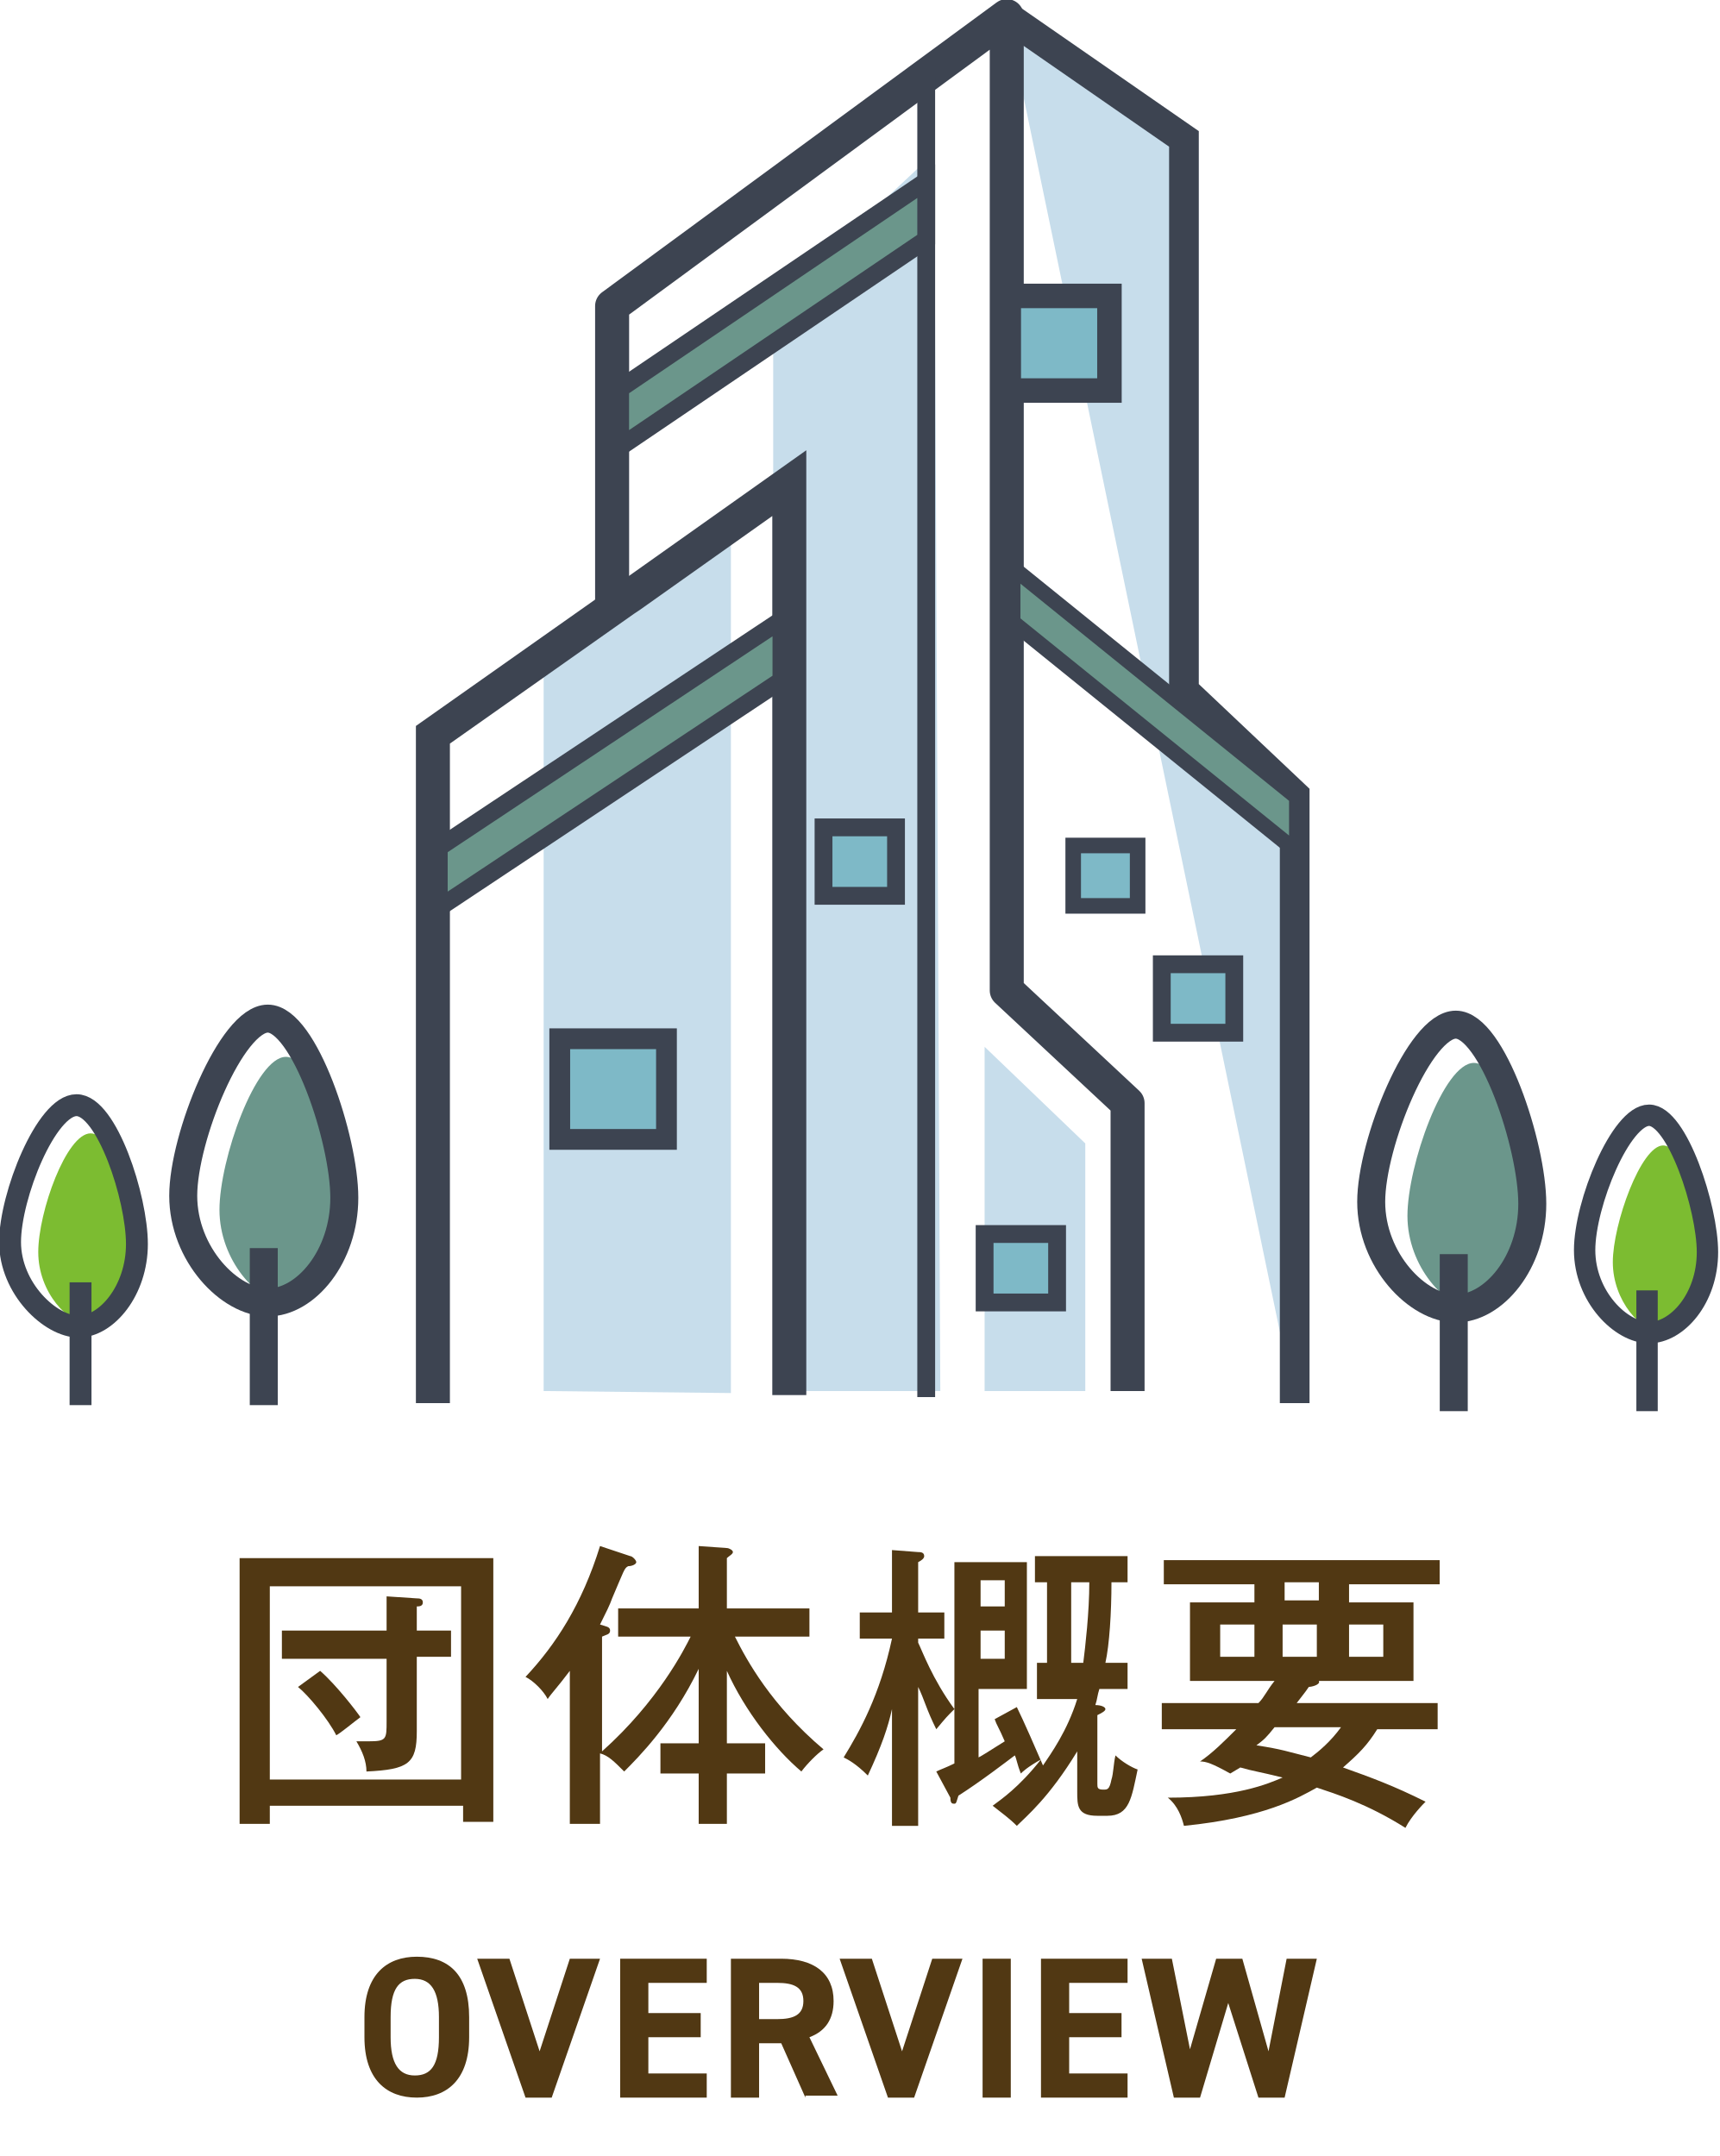
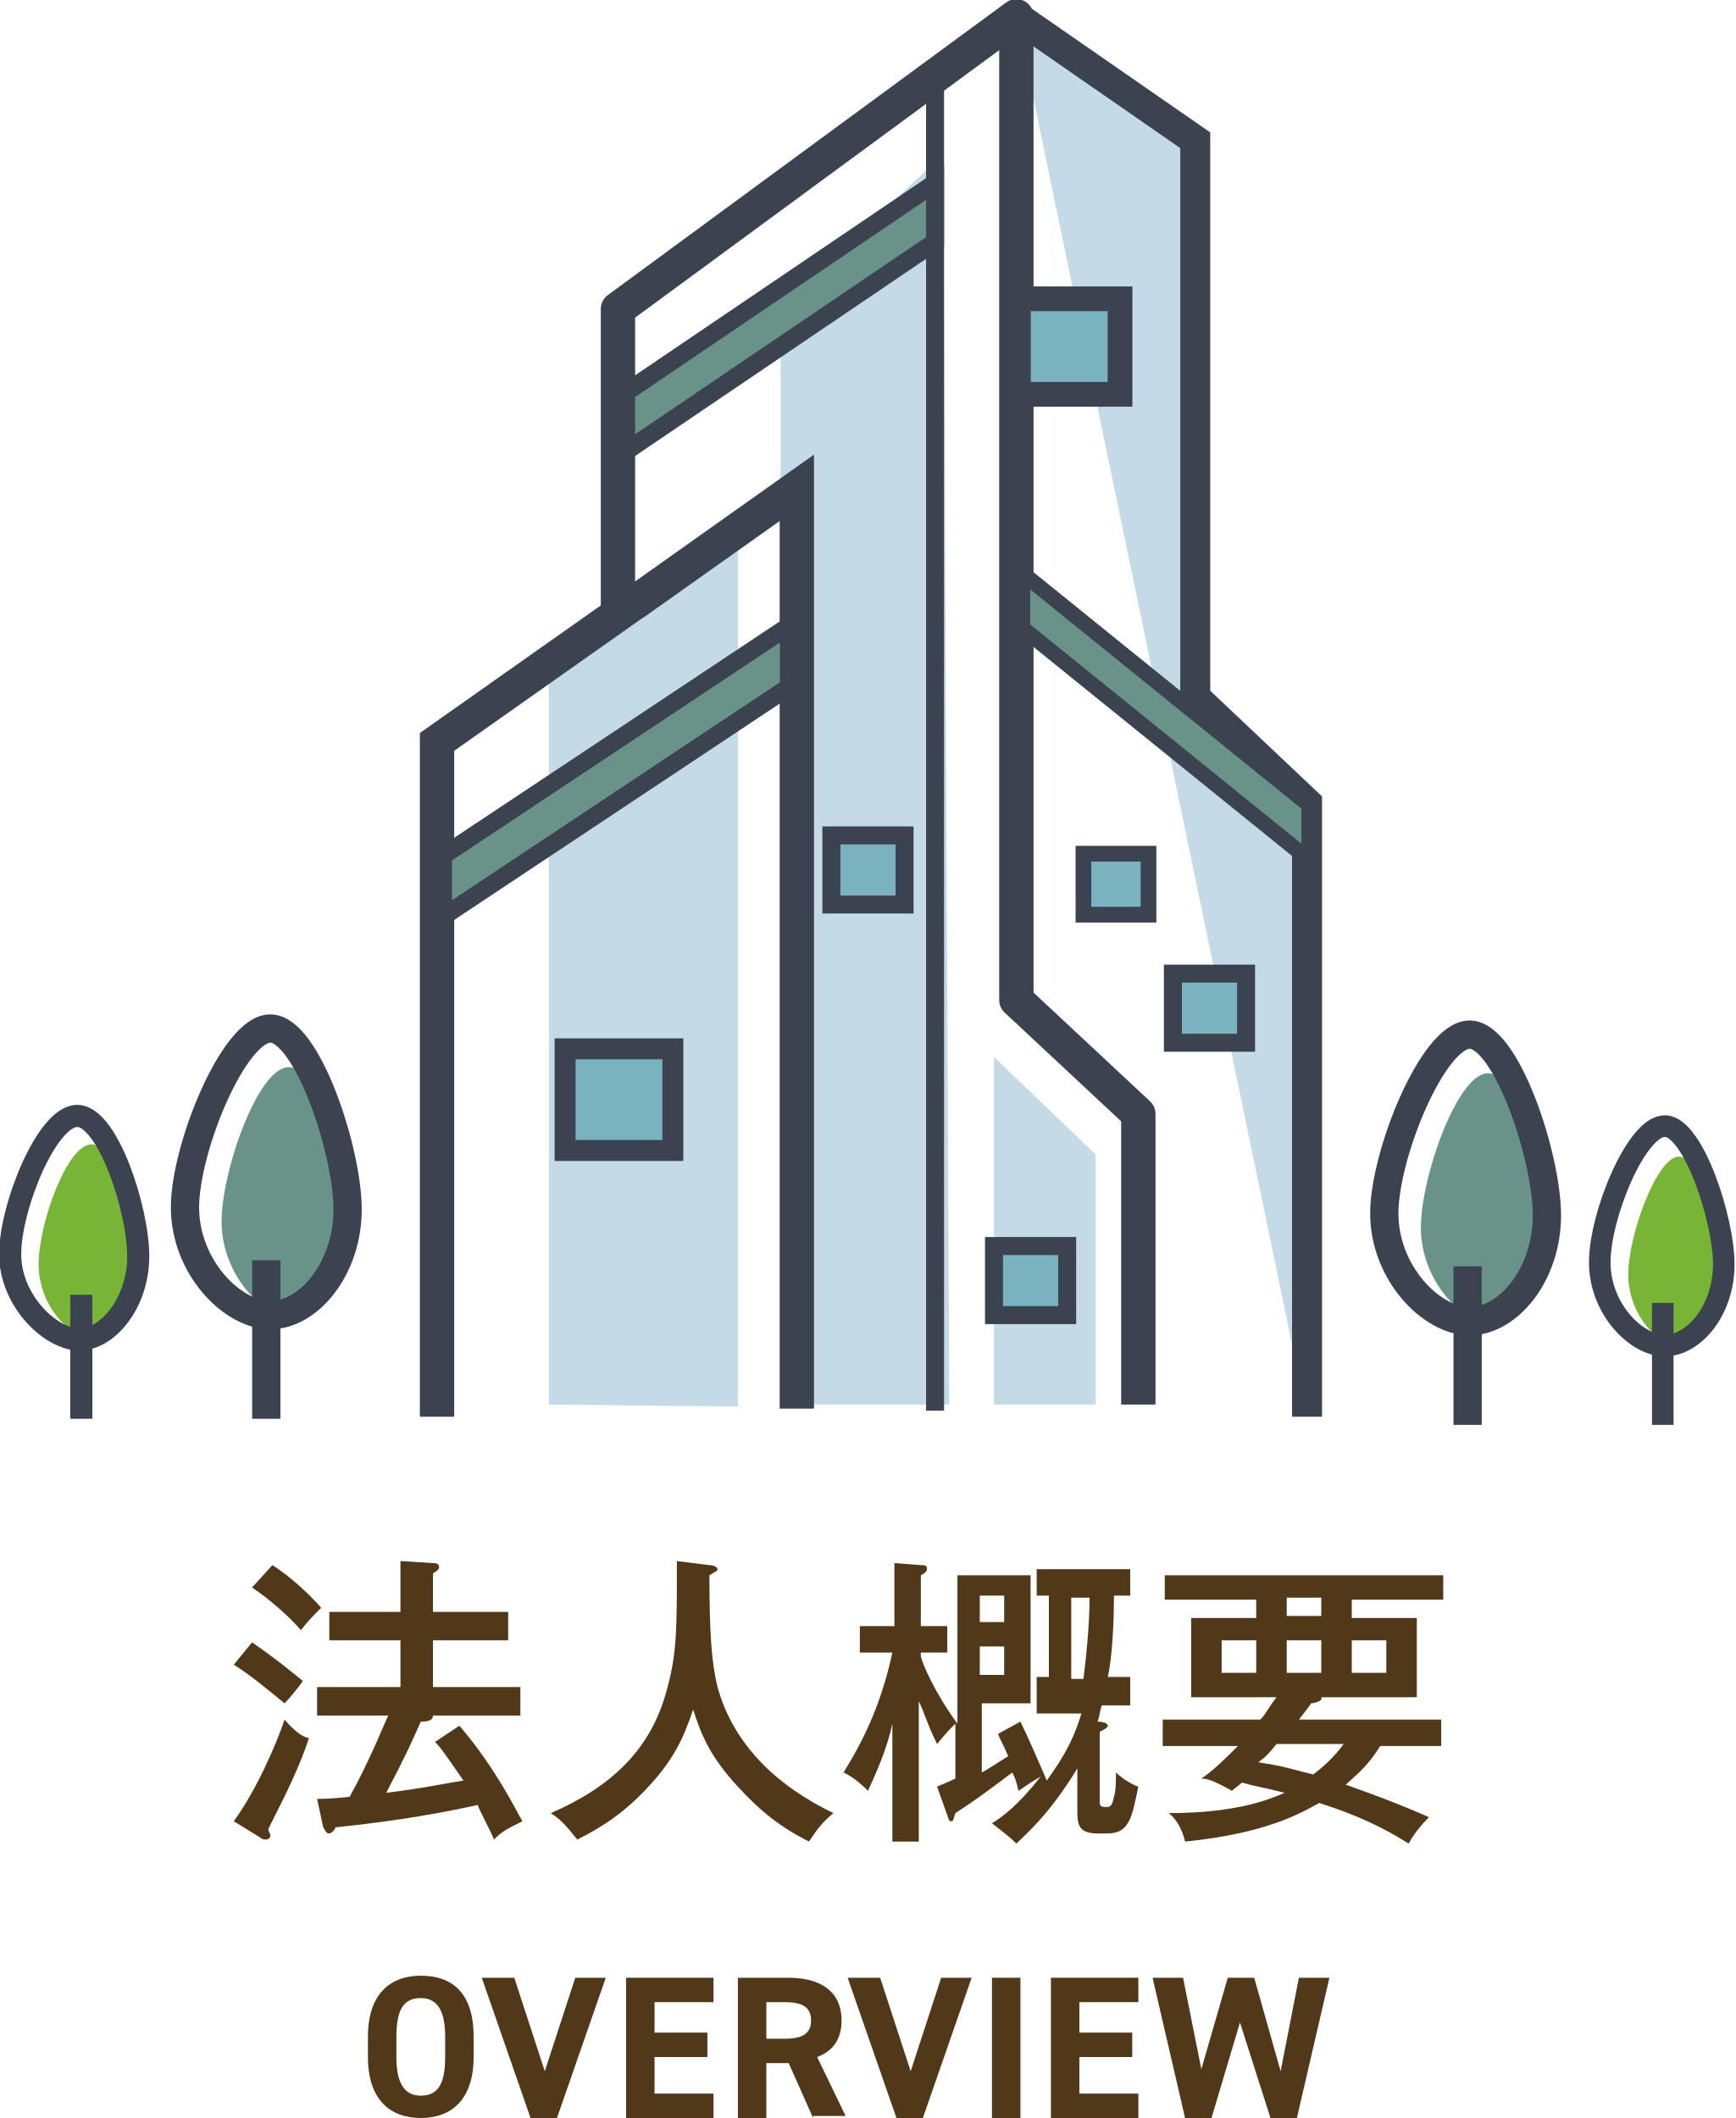
- <svg xmlns="http://www.w3.org/2000/svg" version="1.1" id="レイヤー_1" x="0px" y="0px" viewBox="0 0 85.4 107.1" style="enable-background:new 0 0 85.4 107.1;" xml:space="preserve">
+ <svg xmlns="http://www.w3.org/2000/svg" version="1.1" id="レイヤー_1" x="0px" y="0px" viewBox="0 0 85.4 104.2" style="enable-background:new 0 0 85.4 104.2;" xml:space="preserve">
  <style type="text/css">
- 	.st0{fill:#513813;}
- 	.st1{fill:#6B968B;}
- 	.st2{fill:#C7DDEB;}
- 	.st3{fill:none;stroke:#3D4451;stroke-width:1.689;stroke-miterlimit:10;}
- 	.st4{fill:none;stroke:#3D4451;stroke-width:1.689;stroke-linejoin:round;stroke-miterlimit:10;}
- 	.st5{fill:none;stroke:#3D4451;stroke-width:1.475;stroke-miterlimit:10;}
- 	.st6{fill:none;stroke:#3D4451;stroke-width:0.885;stroke-linejoin:round;stroke-miterlimit:10;}
- 	.st7{fill:#6B968B;stroke:#3D4451;stroke-width:0.885;stroke-miterlimit:10;}
- 	.st8{fill:#7EB9C7;stroke:#3D4451;stroke-width:0.885;stroke-miterlimit:10;}
- 	.st9{fill:#7EB9C7;stroke:#3D4451;stroke-width:1.217;stroke-miterlimit:10;}
- 	.st10{fill:#7EB9C7;stroke:#3D4451;stroke-width:1.032;stroke-miterlimit:10;}
- 	.st11{fill:#6B968B;stroke:#3D4451;stroke-width:0.76;stroke-miterlimit:10;}
- 	.st12{fill:#7EB9C7;stroke:#3D4451;stroke-width:0.773;stroke-miterlimit:10;}
- 	.st13{fill:#6B968B;stroke:#3D4451;stroke-width:0.868;stroke-miterlimit:10;}
- 	.st14{fill:none;stroke:#3D4451;stroke-width:1.39;stroke-miterlimit:10;}
- 	.st15{fill:#7CBC31;}
- 	.st16{fill:none;stroke:#3D4451;stroke-width:1.087;stroke-miterlimit:10;}
- 	.st17{fill:none;stroke:#3D4451;stroke-width:1.061;stroke-miterlimit:10;}
+ 	.st0{fill:#503819;}
+ 	.st1{fill:#699288;}
+ 	.st2{fill:#C4DAE7;}
+ 	.st3{fill:none;stroke:#3C4350;stroke-width:1.689;stroke-miterlimit:10;}
+ 	.st4{fill:none;stroke:#3C4350;stroke-width:1.689;stroke-linejoin:round;stroke-miterlimit:10;}
+ 	.st5{fill:none;stroke:#3C4350;stroke-width:1.475;stroke-miterlimit:10;}
+ 	.st6{fill:none;stroke:#3C4350;stroke-width:0.885;stroke-linejoin:round;stroke-miterlimit:10;}
+ 	.st7{fill:#699288;stroke:#3C4350;stroke-width:0.885;stroke-miterlimit:10;}
+ 	.st8{fill:#7AB2BF;stroke:#3C4350;stroke-width:0.885;stroke-miterlimit:10;}
+ 	.st9{fill:#7AB2BF;stroke:#3C4350;stroke-width:1.217;stroke-miterlimit:10;}
+ 	.st10{fill:#7AB2BF;stroke:#3C4350;stroke-width:1.032;stroke-miterlimit:10;}
+ 	.st11{fill:#699288;stroke:#3C4350;stroke-width:0.76;stroke-miterlimit:10;}
+ 	.st12{fill:#7AB2BF;stroke:#3C4350;stroke-width:0.773;stroke-miterlimit:10;}
+ 	.st13{fill:#699288;stroke:#3C4350;stroke-width:0.868;stroke-miterlimit:10;}
+ 	.st14{fill:none;stroke:#3C4350;stroke-width:1.39;stroke-miterlimit:10;}
+ 	.st15{fill:#78B436;}
+ 	.st16{fill:none;stroke:#3C4350;stroke-width:1.087;stroke-miterlimit:10;}
+ 	.st17{fill:none;stroke:#3C4350;stroke-width:1.061;stroke-miterlimit:10;}
</style>
  <g>
    <g>
      <g>
        <g>
-           <path class="st0" d="M13.4,89.8v0.8h-1.5V77.4h12.6v13.1h-1.5v-0.8H13.4z M22.9,88.4v-9.6h-9.5v9.6H22.9z M19.2,79.3l1.5,0.1      c0.1,0,0.3,0,0.3,0.2c0,0.2-0.2,0.2-0.3,0.2V81h1.7v1.3h-1.7V86c0,1.6-0.4,1.9-2.5,2c0-0.5-0.2-1-0.5-1.5c0.2,0,0.3,0,0.6,0      c0.9,0,0.9-0.1,0.9-1v-3.1H14V81h5.2V79.3z M15.9,83c0.8,0.7,1.8,2,2,2.3c-0.4,0.3-1,0.8-1.2,0.9c-0.4-0.8-1.4-2-1.9-2.4      L15.9,83z" />
-           <path class="st0" d="M30.7,81.3v-1.4h4v-3.1l1.4,0.1c0.1,0,0.3,0.1,0.3,0.2c0,0.1-0.2,0.2-0.3,0.3v2.5h4.1v1.4h-3.7      c0.6,1.2,1.8,3.4,4.4,5.6c-0.3,0.2-0.8,0.7-1.1,1.1c-1.3-1.1-2.8-3-3.7-5v3.6h1.9v1.5h-1.9v2.5h-1.4v-2.5h-1.9v-1.5h1.9v-3.7      c-1.3,2.7-3,4.4-3.7,5.1c-0.5-0.5-0.8-0.8-1.2-0.9v3.5h-1.5V83c-0.6,0.8-0.9,1.1-1.1,1.4c-0.2-0.4-0.7-0.9-1.1-1.1      c1.5-1.6,2.8-3.6,3.7-6.5l1.5,0.5c0.1,0,0.3,0.2,0.3,0.3c0,0.1-0.2,0.2-0.4,0.2C31,77.9,31,78,30.4,79.4      c-0.1,0.3-0.3,0.7-0.6,1.3c0.3,0.1,0.5,0.1,0.5,0.3c0,0.2-0.2,0.2-0.4,0.3V87c2.8-2.5,4.1-5.1,4.4-5.7H30.7z" />
-           <path class="st0" d="M51.5,83.9v-1.3H52v-4h-0.6v-1.3h4.6v1.3h-0.8c0,1.5-0.1,3.1-0.3,4h1.1v1.3h-1.4c-0.1,0.3-0.1,0.5-0.2,0.8      c0.3,0,0.5,0.1,0.5,0.2s-0.2,0.2-0.4,0.3v3.4c0,0.2,0,0.3,0.3,0.3c0.2,0,0.3,0,0.4-0.5c0.1-0.3,0.1-0.8,0.2-1.2      c0.3,0.3,0.8,0.6,1.1,0.7c-0.3,1.4-0.4,2.3-1.5,2.3h-0.5c-1,0-1-0.5-1-1.2v-2c-1.4,2.3-2.5,3.2-3,3.7c-0.4-0.4-0.7-0.6-1.2-1      c0.4-0.3,1.3-0.9,2.4-2.3c-0.7,0.4-0.9,0.6-1,0.7c-0.2-0.5-0.2-0.7-0.3-0.9c-0.4,0.3-1.7,1.3-2.8,2c-0.1,0.3-0.1,0.4-0.2,0.4      c-0.1,0-0.2,0-0.2-0.3L46.5,88c0.2-0.1,0.5-0.2,0.9-0.4v-2.7c-0.4,0.4-0.4,0.4-0.9,1c-0.5-1-0.6-1.5-0.9-2.1v6.9h-1.3v-5.8      c-0.2,0.9-0.5,1.8-1.2,3.3c-0.6-0.6-1-0.8-1.2-0.9c0.8-1.3,1.8-3.1,2.4-5.9h-1.6v-1.3h1.6v-3.1l1.3,0.1c0.1,0,0.3,0,0.3,0.2      c0,0.1-0.1,0.2-0.3,0.3v2.5h1.3v1.3h-1.3v0.2c0.2,0.4,0.7,1.8,1.8,3.3v-7.3H51v6.3h-2.4v3.4c0.2-0.1,0.5-0.3,1.3-0.8      c-0.3-0.7-0.4-0.8-0.5-1.1l1.1-0.6c0.3,0.6,1,2.2,1.3,2.9c0.4-0.6,1.2-1.7,1.7-3.3H51.5z M49.9,79.8v-1.3h-1.2v1.3H49.9z       M48.7,81v1.4h1.2V81H48.7z M53.2,78.6v4h0.6c0.1-0.8,0.3-2.5,0.3-4H53.2z" />
-           <path class="st0" d="M61.1,88.1c-0.9-0.5-1.2-0.6-1.5-0.6c0.6-0.4,1.2-1,1.8-1.6h-3.7v-1.3h4.8c0.3-0.3,0.4-0.6,0.8-1.1h-4.2      v-3.9h3.2v-0.9h-4.5v-1.2h13.7v1.2H67v0.9h3.2v3.9h-4.7c0.1,0.2-0.4,0.3-0.5,0.3c-0.2,0.3-0.3,0.4-0.6,0.8h7v1.3h-3      c-0.5,0.8-0.9,1.2-1.7,1.9c1.4,0.5,2.5,0.9,4.1,1.7c-0.1,0.1-0.7,0.7-1,1.3c-1.9-1.2-3.5-1.7-4.4-2c-0.9,0.5-2.6,1.5-6.6,1.9      c-0.1-0.4-0.3-1-0.8-1.4c3.4,0,5-0.7,5.7-1c-1.2-0.3-1.4-0.3-2.1-0.5L61.1,88.1z M62.3,80.7h-1.7v1.6h1.7V80.7z M63.3,85.8      c-0.4,0.5-0.5,0.6-0.9,0.9c1.3,0.2,1.5,0.3,2.7,0.6c0.4-0.3,1-0.8,1.5-1.5H63.3z M65.5,78.6h-1.7v0.9h1.7V78.6z M63.7,82.3h1.7      v-1.6h-1.7V82.3z M67,82.3h1.7v-1.6H67V82.3z" />
+           <path class="st0" d="M11.5,89.6c1.1-1.5,2.1-3.8,2.5-5c0.6,0.7,1,0.9,1.2,0.9c-0.6,1.9-1.9,4.2-2,4.5c0,0.1,0.1,0.2,0.1,0.3      c0,0.1-0.1,0.2-0.2,0.2c-0.1,0-0.2,0-0.3-0.1L11.5,89.6z M12.4,80.8c1.3,0.9,2,1.5,2.5,1.9c-0.2,0.3-0.7,0.9-0.9,1.1      c-1.1-0.9-1.7-1.4-2.5-1.9L12.4,80.8z M13.4,77c0.8,0.5,1.8,1.4,2.4,2.1c-0.5,0.5-0.6,0.6-1,1.1c-0.5-0.6-1.5-1.5-2.4-2.1      L13.4,77z M25,79.3v1.4h-3.7V83h4.3v1.4h-4.3c0,0.3-0.4,0.3-0.6,0.3c-0.4,0.9-0.7,1.6-1.7,3.5c1.7-0.2,3.1-0.5,3.8-0.6      c-0.9-1.3-1.1-1.6-1.4-1.9l1.2-0.8c1.8,2.1,2.8,4.2,3.1,4.7c-0.8,0.4-1,0.5-1.4,0.9c-0.1-0.3-0.7-1.4-0.8-1.7      c-2.7,0.6-5.1,0.9-7,1.1c0,0.1-0.2,0.3-0.3,0.3c-0.2,0-0.2-0.2-0.3-0.3l-0.3-1.4c0.3,0,0.6,0,1.6-0.1c1-1.8,1.7-3.6,1.9-4h-3.5      V83h4.1v-2.3h-3.5v-1.4h3.5v-2.5l1.6,0.1c0.1,0,0.3,0,0.3,0.2c0,0.1-0.1,0.2-0.3,0.3v1.9H25z" />
+           <path class="st0" d="M34.9,77c0.2,0,0.4,0.1,0.4,0.2c0,0.1-0.1,0.1-0.4,0.3c0,2.8,0.1,4.3,0.4,5.5c0.8,2.9,3,4.9,5.7,6.2      c-0.6,0.5-0.8,0.8-1.2,1.4c-1.4-0.7-2.4-1.5-3.5-2.7c-1.3-1.4-1.8-2.5-2.2-3.8c-0.5,1.5-1,2.5-2.2,3.8c-1.2,1.3-2.3,2-3.5,2.6      c-0.5-0.6-0.7-0.9-1.3-1.3c3-1.3,4.8-3.1,5.6-5.7c0.6-2,0.6-3.1,0.6-6.7L34.9,77z" />
+           <path class="st0" d="M51,83.9v-1.4h0.6v-4H51v-1.3h4.6v1.3h-0.8c0,1.5-0.1,3.1-0.3,4h1.1v1.4h-1.4c-0.1,0.3-0.1,0.5-0.2,0.8      c0.3,0,0.5,0.1,0.5,0.2s-0.2,0.2-0.4,0.3v3.4c0,0.2,0,0.3,0.3,0.3c0.2,0,0.3,0,0.4-0.5c0.1-0.3,0.1-0.8,0.1-1.2      c0.3,0.3,0.8,0.6,1.1,0.7c-0.3,1.4-0.4,2.3-1.5,2.3H54c-1,0-1-0.5-1-1.2v-2c-1.4,2.3-2.5,3.2-3,3.7c-0.4-0.4-0.7-0.6-1.2-1      c0.5-0.3,1.3-0.9,2.4-2.3c-0.7,0.4-0.9,0.6-1.1,0.7c-0.1-0.5-0.2-0.7-0.3-0.9c-0.4,0.3-1.7,1.3-2.8,2c-0.1,0.3-0.1,0.4-0.2,0.4      c-0.1,0-0.1,0-0.2-0.3l-0.5-1.4c0.2-0.1,0.5-0.2,0.9-0.4v-2.7c-0.4,0.4-0.4,0.4-0.9,1c-0.5-1-0.6-1.5-0.9-2.1v6.9h-1.3v-5.8      c-0.2,0.9-0.5,1.8-1.2,3.3c-0.6-0.6-1-0.8-1.2-0.9c0.8-1.3,1.8-3.1,2.4-5.9h-1.6v-1.3h1.7v-3.1l1.3,0.1c0.2,0,0.3,0,0.3,0.2      c0,0.1-0.1,0.2-0.3,0.3v2.5h1.3v1.3h-1.3v0.2c0.1,0.4,0.7,1.8,1.8,3.3v-7.3h3.6v6.3h-2.4v3.4c0.2-0.1,0.5-0.3,1.3-0.8      c-0.3-0.7-0.4-0.8-0.5-1.1l1.1-0.6c0.3,0.6,1,2.2,1.3,2.9c0.4-0.6,1.2-1.6,1.7-3.3H51z M49.4,79.8v-1.3h-1.2v1.3H49.4z M48.2,81      v1.4h1.2V81H48.2z M52.7,78.6v4h0.6c0.1-0.8,0.3-2.5,0.3-4H52.7z" />
+           <path class="st0" d="M60.6,88.1c-0.9-0.5-1.2-0.6-1.5-0.6c0.6-0.4,1.2-1,1.8-1.6h-3.7v-1.3h4.8c0.3-0.3,0.4-0.6,0.8-1.1h-4.2      v-3.9h3.2v-0.9h-4.5v-1.2H71v1.2h-4.5v0.9h3.2v3.9H65c0.1,0.2-0.4,0.3-0.5,0.3c-0.2,0.3-0.3,0.4-0.6,0.8h7v1.3h-3      c-0.5,0.8-0.9,1.2-1.7,1.9c1.4,0.5,2.5,0.9,4.1,1.6c-0.1,0.1-0.7,0.7-1,1.3c-1.9-1.2-3.5-1.7-4.4-2c-0.9,0.5-2.6,1.5-6.6,1.9      c-0.1-0.4-0.3-1-0.8-1.4c3.4,0,5-0.7,5.7-1c-1.2-0.3-1.4-0.3-2.1-0.5L60.6,88.1z M61.8,80.7h-1.7v1.6h1.7V80.7z M62.8,85.8      c-0.4,0.5-0.5,0.6-0.9,0.9c1.3,0.2,1.5,0.3,2.7,0.6c0.4-0.3,1-0.8,1.5-1.5H62.8z M65,78.6h-1.7v0.9H65V78.6z M63.3,82.3H65v-1.6      h-1.7V82.3z M66.5,82.3h1.7v-1.6h-1.7V82.3z" />
        </g>
        <g>
-           <path class="st0" d="M20.7,104.2c-1.5,0-2.6-0.9-2.6-3v-1c0-2.1,1.1-3,2.6-3c1.6,0,2.6,0.9,2.6,3v1      C23.3,103.3,22.2,104.2,20.7,104.2z M19.4,101.2c0,1.3,0.4,1.9,1.2,1.9s1.2-0.5,1.2-1.9v-1c0-1.3-0.4-1.9-1.2-1.9      s-1.2,0.5-1.2,1.9V101.2z" />
+           <path class="st0" d="M20.7,104.2c-1.5,0-2.6-0.9-2.6-3v-1c0-2.1,1.1-3,2.6-3c1.6,0,2.6,0.9,2.6,3v1      C23.3,103.3,22.2,104.2,20.7,104.2z M19.5,101.2c0,1.3,0.4,1.9,1.2,1.9s1.2-0.5,1.2-1.9v-1c0-1.3-0.4-1.9-1.2-1.9      s-1.2,0.5-1.2,1.9V101.2z" />
          <path class="st0" d="M25.3,97.3l1.5,4.6l1.5-4.6h1.5l-2.4,6.9h-1.3l-2.4-6.9H25.3z" />
          <path class="st0" d="M35.1,97.3v1.2h-2.9v1.5h2.6v1.2h-2.6v1.8h2.9v1.2h-4.3v-6.9H35.1z" />
-           <path class="st0" d="M40,104.2l-1.2-2.7h-1.1v2.7h-1.4v-6.9h2.5c1.6,0,2.6,0.7,2.6,2.1c0,0.9-0.4,1.5-1.2,1.8l1.4,2.9H40z       M38.6,100.3c0.8,0,1.3-0.2,1.3-0.9c0-0.7-0.5-0.9-1.3-0.9h-0.9v1.8H38.6z" />
+           <path class="st0" d="M40,104.2l-1.2-2.7h-1.1v2.7h-1.4v-6.9h2.5c1.6,0,2.6,0.7,2.6,2.1c0,0.9-0.4,1.5-1.2,1.8l1.4,2.9H40z       M38.6,100.3c0.8,0,1.3-0.2,1.3-0.9s-0.5-0.9-1.3-0.9h-0.9v1.8H38.6z" />
          <path class="st0" d="M43.3,97.3l1.5,4.6l1.5-4.6h1.5l-2.4,6.9h-1.3l-2.4-6.9H43.3z" />
          <path class="st0" d="M50.2,104.2h-1.4v-6.9h1.4V104.2z" />
          <path class="st0" d="M56,97.3v1.2h-2.9v1.5h2.6v1.2h-2.6v1.8H56v1.2h-4.3v-6.9H56z" />
          <path class="st0" d="M59.6,104.2h-1.3l-1.6-6.9h1.5l0.9,4.5l1.3-4.5h1.3l1.3,4.6l0.9-4.6h1.5l-1.6,6.9h-1.3l-1.5-4.7L59.6,104.2      z" />
        </g>
      </g>
    </g>
    <g>
      <path class="st1" d="M17.1,60.2c0,2.5-1.5,4.5-2.9,4.5s-3.3-2.1-3.3-4.6s1.8-7.6,3.3-7.6S17.1,57.7,17.1,60.2z" />
      <polyline class="st2" points="50,0.8 58.8,6.9 58.8,34.3 64.3,39.5 64.3,69.7   " />
      <polyline class="st2" points="46.4,7.6 38.4,15.1 38.4,25.1 38.4,69.1 46.7,69.1   " />
      <polyline class="st2" points="27,69.1 27,33 36.3,25.6 36.3,69.2   " />
      <polyline class="st3" points="39.2,69.3 39.2,24 31.3,29.6 31,29.8 21.5,36.5 21.5,69.7   " />
      <polyline class="st4" points="30.4,30 30.4,15.2 50,0.8 50,49.2 56,54.8 56,69.1   " />
      <polyline class="st5" points="50,0.8 58.8,6.9 58.8,34.3 64.3,39.5 64.3,69.7   " />
      <line class="st6" x1="46" y1="3.8" x2="46" y2="69.4" />
      <polygon class="st7" points="46,11.9 30.8,22.2 30.8,19.3 46,9   " />
      <rect x="40.9" y="41.1" class="st8" width="3.6" height="3.4" />
      <rect x="50.1" y="14.7" class="st9" width="5" height="4.7" />
      <rect x="27.8" y="51.6" class="st10" width="5.3" height="5" />
      <polygon class="st11" points="50.3,30.9 64.4,42.3 64.4,39.6 50.3,28.2   " />
      <polyline class="st2" points="48.9,52 53.9,56.8 53.9,69.1 48.9,69.1   " />
      <rect x="48.9" y="61.3" class="st8" width="3.6" height="3.4" />
      <rect x="57.7" y="47.9" class="st8" width="3.6" height="3.4" />
      <rect x="53.3" y="42" class="st12" width="3.2" height="3" />
      <polygon class="st13" points="38.8,33.8 21.8,45.1 21.8,42.1 38.8,30.8   " />
      <path class="st14" d="M17.1,59.5c0,2.9-1.9,5.2-3.8,5.2s-4.2-2.4-4.2-5.3c0-2.9,2.4-8.8,4.2-8.8S17.1,56.6,17.1,59.5z" />
      <line class="st14" x1="13.1" y1="69.8" x2="13.1" y2="62" />
      <path class="st15" d="M6.8,62.3c0,2-1.2,3.5-2.3,3.5s-2.6-1.6-2.6-3.6s1.4-5.9,2.6-5.9S6.8,60.3,6.8,62.3z" />
      <path class="st16" d="M6.8,61.8c0,2.3-1.5,4.1-2.9,4.1S0.5,64,0.5,61.7c0-2.3,1.8-6.8,3.3-6.8S6.8,59.5,6.8,61.8z" />
      <line class="st16" x1="4" y1="69.8" x2="4" y2="63.7" />
      <path class="st1" d="M76.1,60.5c0,2.5-1.5,4.5-2.9,4.5s-3.3-2.1-3.3-4.6c0-2.5,1.8-7.6,3.3-7.6S76.1,58,76.1,60.5z" />
      <path class="st14" d="M76.1,59.8c0,2.9-1.9,5.2-3.8,5.2s-4.2-2.4-4.2-5.3c0-2.9,2.4-8.8,4.2-8.8S76.1,56.9,76.1,59.8z" />
      <line class="st14" x1="72.2" y1="70.1" x2="72.2" y2="62.3" />
      <path class="st15" d="M84.8,62.8c0,1.9-1.1,3.4-2.2,3.4c-1.1,0-2.5-1.6-2.5-3.5c0-1.9,1.4-5.8,2.5-5.8    C83.7,56.9,84.8,60.8,84.8,62.8z" />
      <path class="st17" d="M84.8,62.2c0,2.3-1.5,4-2.9,4s-3.2-1.8-3.2-4.1s1.8-6.7,3.2-6.7S84.8,60,84.8,62.2z" />
      <line class="st17" x1="81.8" y1="70.1" x2="81.8" y2="64.1" />
    </g>
  </g>
</svg>
